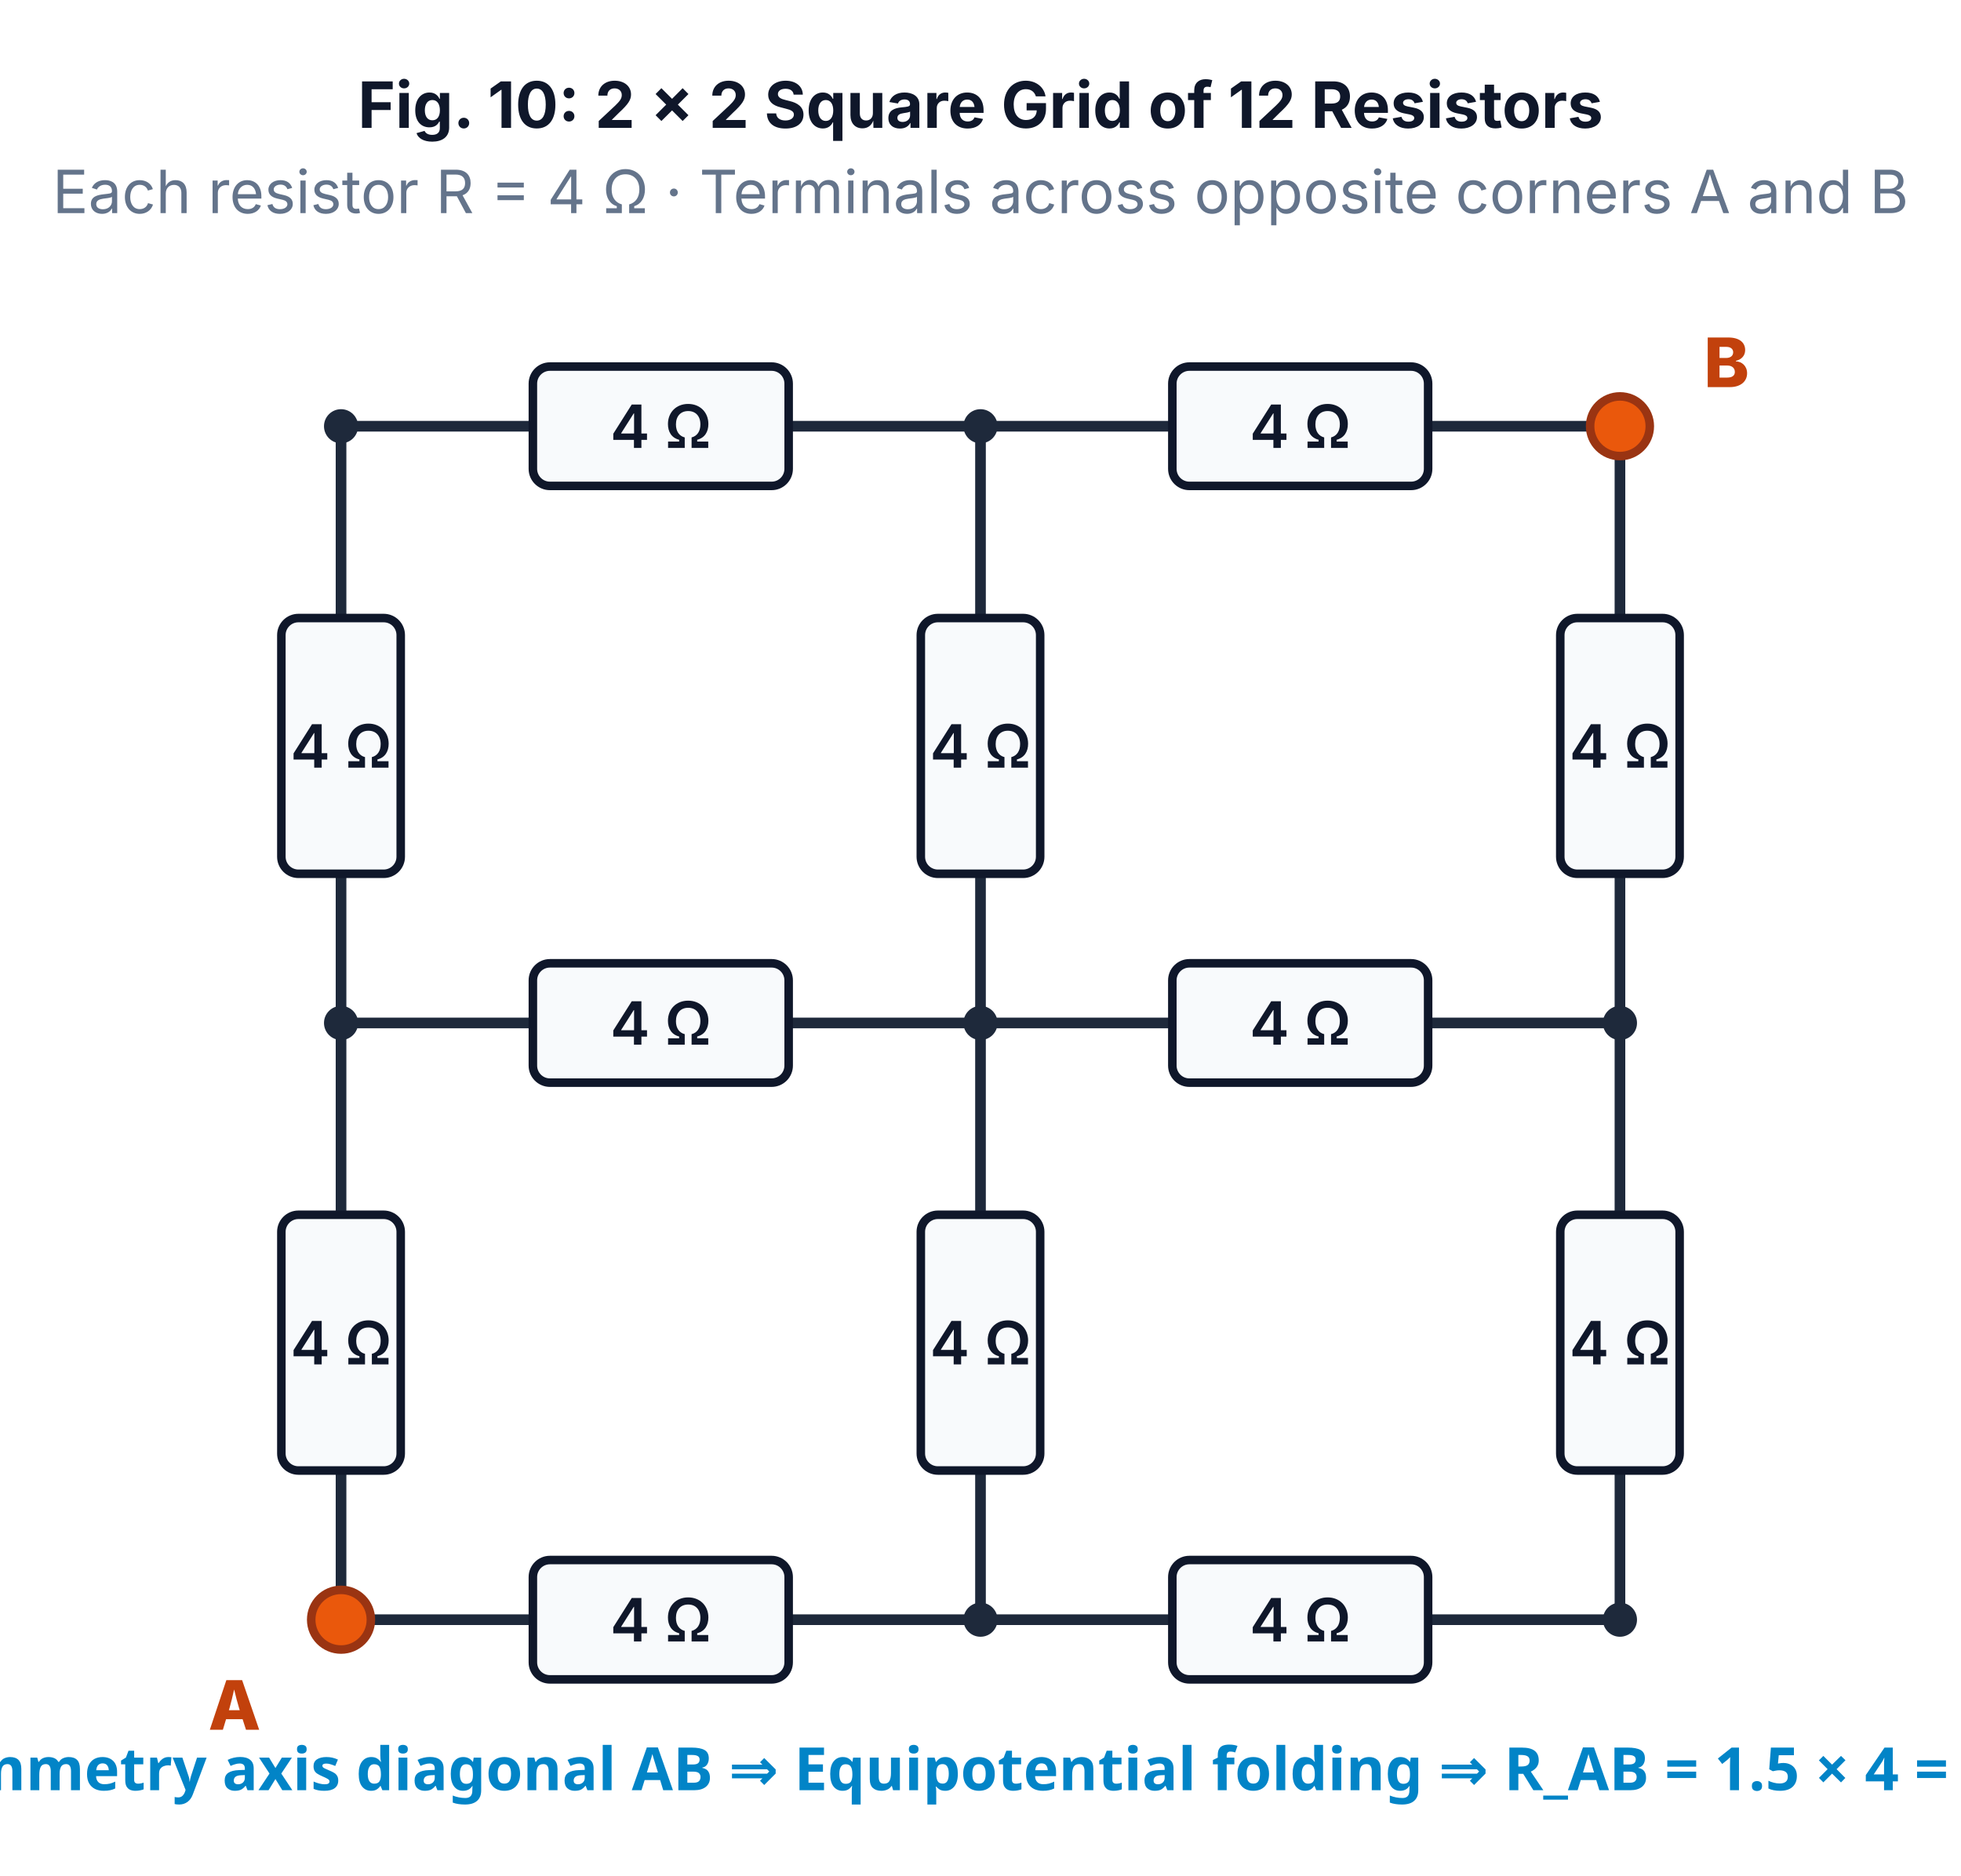
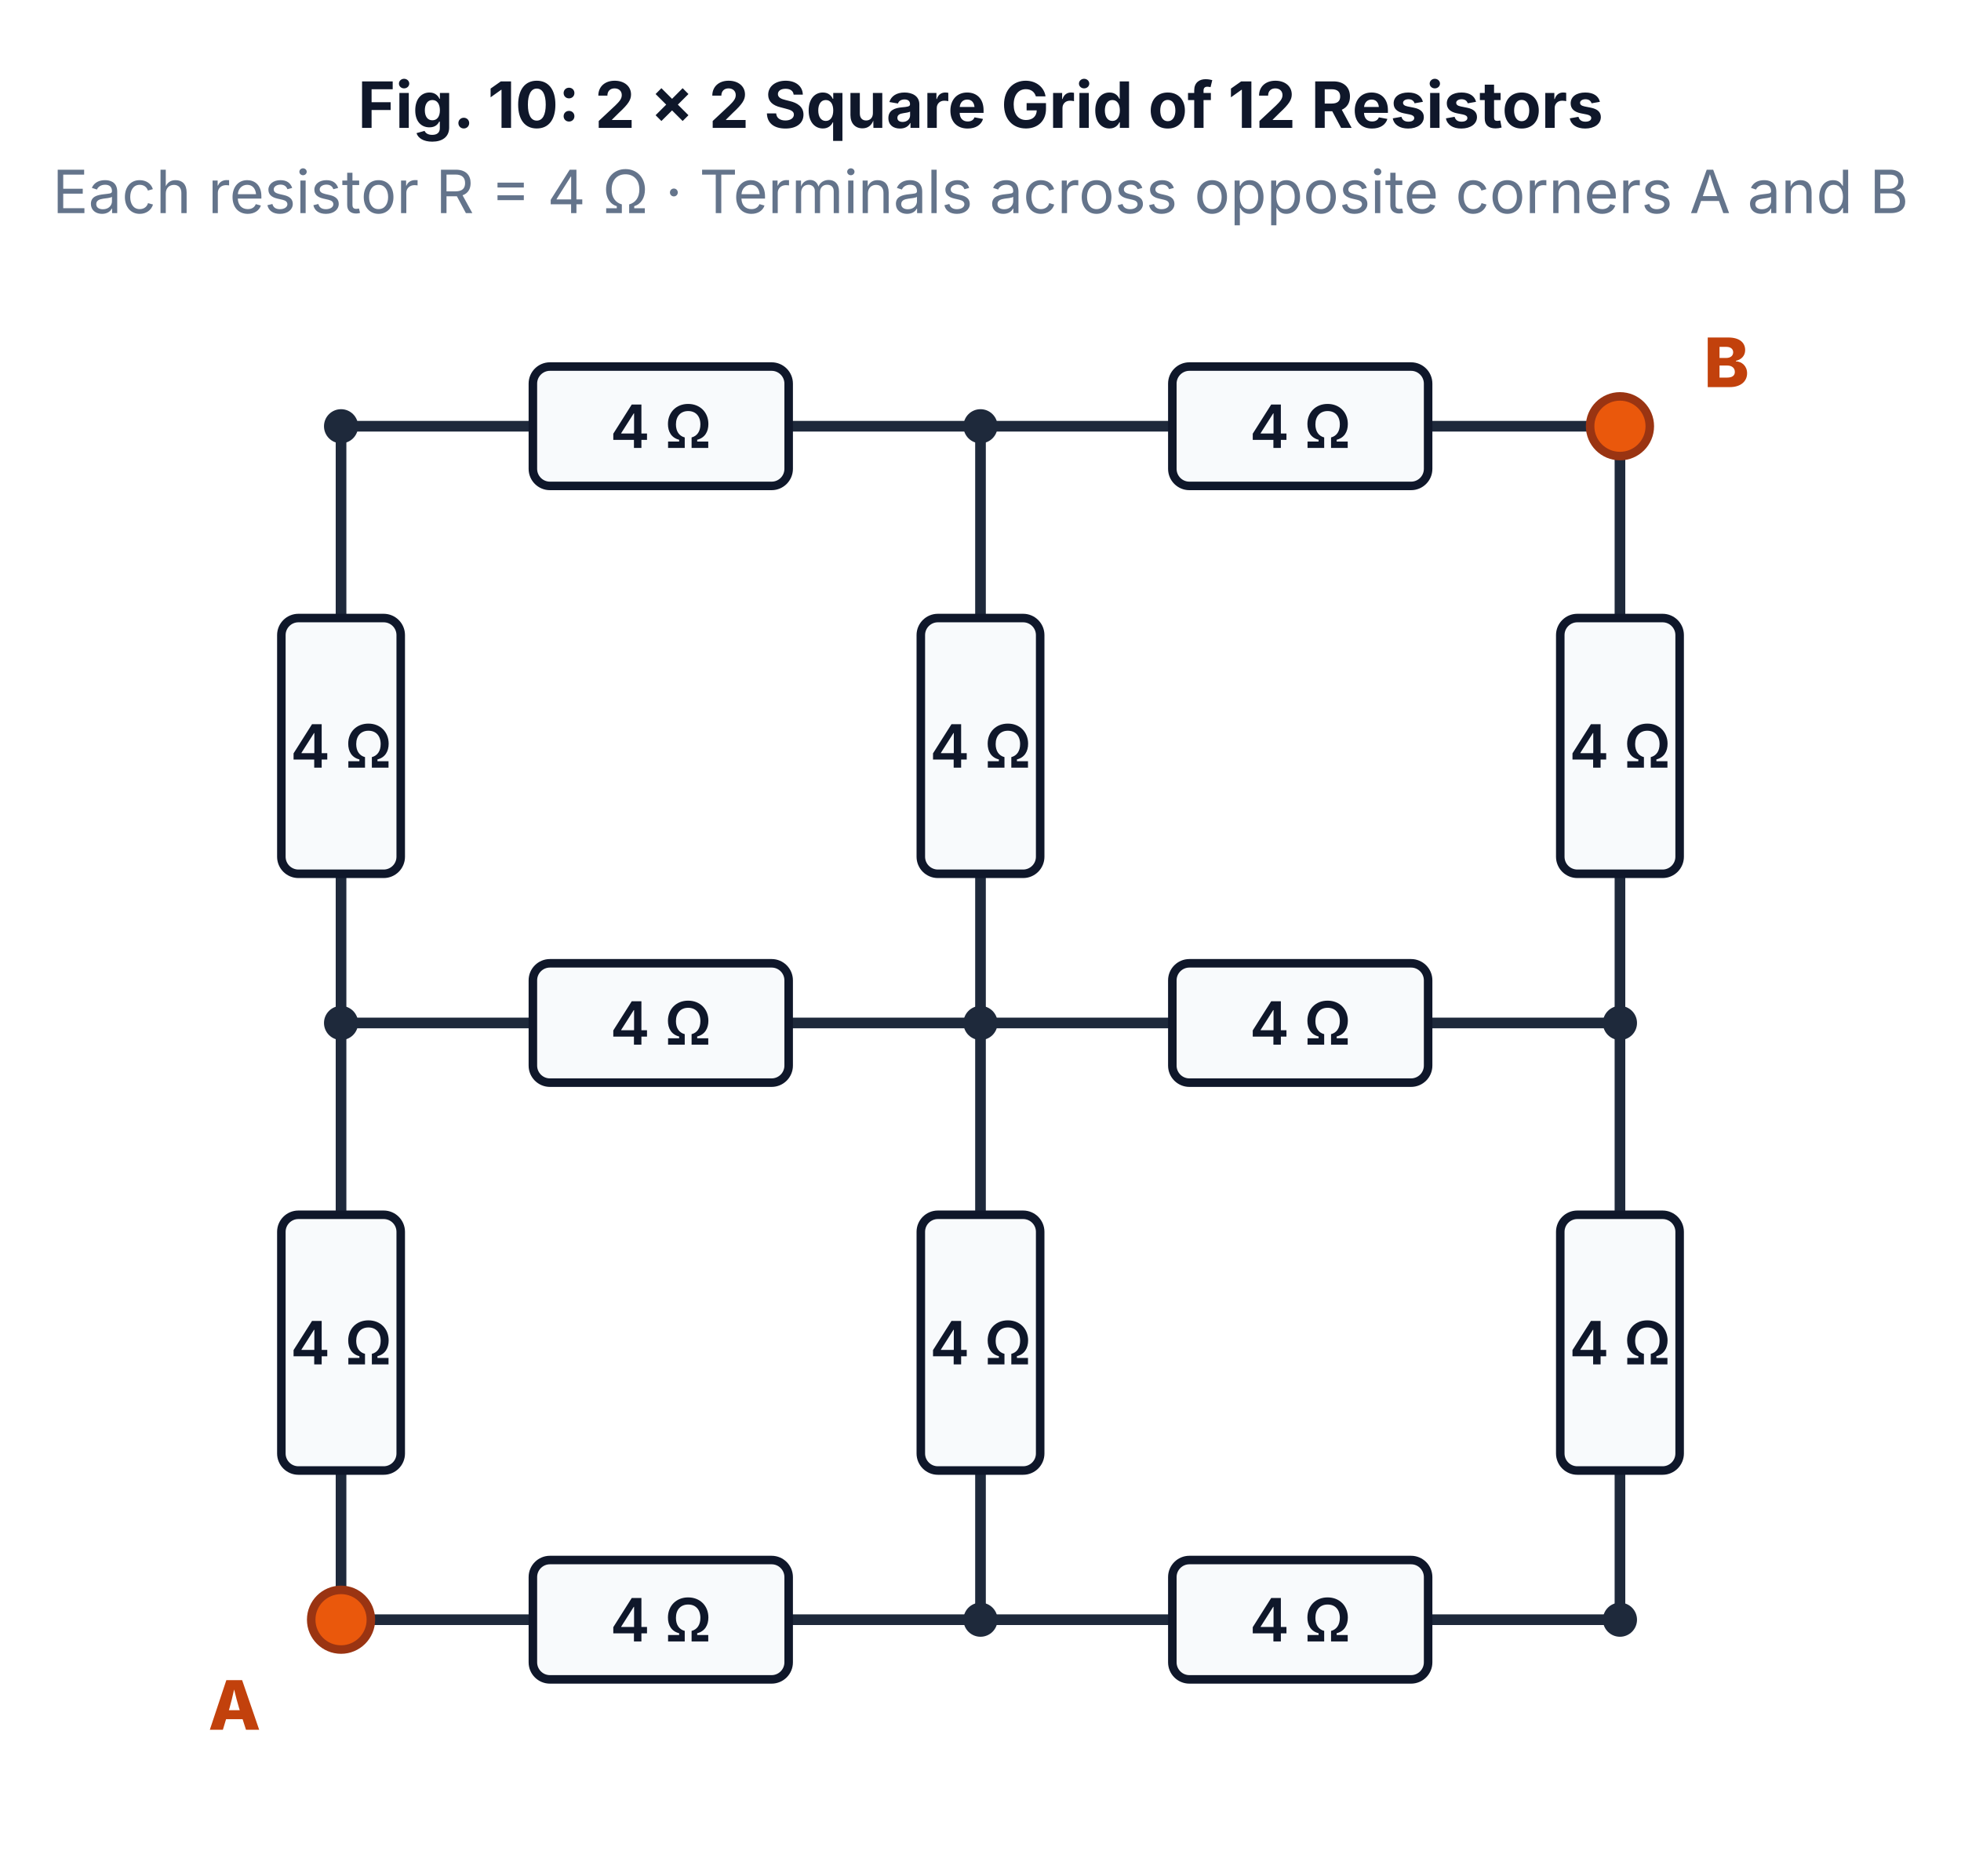
<svg xmlns="http://www.w3.org/2000/svg" viewBox="0 0 460 440" width="100%" height="100%" style="background:#ffffff; border:1.5px solid #cbd5e1; border-radius:10px;">
  <style>
    .wire { stroke: #1e293b; stroke-width: 2.5; stroke-linecap: round; stroke-linejoin: round; fill: none; }
    .dash-wire { stroke: #64748b; stroke-width: 2; stroke-dasharray: 5,4; fill: none; }
    .res-box { fill: #f8fafc; stroke: #0f172a; stroke-width: 2; rx: 4; }
    .res-lbl { font-family: system-ui, -apple-system, sans-serif; font-size: 14px; font-weight: 600; fill: #0f172a; text-anchor: middle; dominant-baseline: central; }
    .node-pt { fill: #1e293b; }
    .term-pt { fill: #ea580c; stroke: #9a3412; stroke-width: 2; }
    .term-lbl { font-family: system-ui, -apple-system, sans-serif; font-size: 16px; font-weight: 800; fill: #c2410c; text-anchor: middle; dominant-baseline: central; }
    .node-lbl { font-family: system-ui, -apple-system, sans-serif; font-size: 15px; font-weight: 700; fill: #1e293b; text-anchor: middle; dominant-baseline: central; }
    .diag-title { font-family: system-ui, -apple-system, sans-serif; font-size: 15px; font-weight: 700; fill: #0f172a; text-anchor: middle; }
    .diag-sub { font-family: system-ui, -apple-system, sans-serif; font-size: 14px; fill: #64748b; text-anchor: middle; }
  </style>
  <text x="230" y="30" class="diag-title">Fig. 10: 2 × 2 Square Grid of 12 Resistors</text>
  <text x="230" y="50" class="diag-sub">Each resistor R = 4 Ω · Terminals across opposite corners A and B</text>
  <line x1="80" y1="380" x2="380" y2="380" class="wire" />
  <rect x="125" y="366" width="60" height="28" class="res-box" />
  <text x="155" y="380" class="res-lbl">4 Ω</text>
  <rect x="275" y="366" width="60" height="28" class="res-box" />
  <text x="305" y="380" class="res-lbl">4 Ω</text>
  <line x1="80" y1="240" x2="380" y2="240" class="wire" />
  <rect x="125" y="226" width="60" height="28" class="res-box" />
  <text x="155" y="240" class="res-lbl">4 Ω</text>
  <rect x="275" y="226" width="60" height="28" class="res-box" />
  <text x="305" y="240" class="res-lbl">4 Ω</text>
  <line x1="80" y1="100" x2="380" y2="100" class="wire" />
  <rect x="125" y="86" width="60" height="28" class="res-box" />
  <text x="155" y="100" class="res-lbl">4 Ω</text>
  <rect x="275" y="86" width="60" height="28" class="res-box" />
  <text x="305" y="100" class="res-lbl">4 Ω</text>
  <line x1="80" y1="100" x2="80" y2="380" class="wire" />
  <rect x="66" y="145" width="28" height="60" class="res-box" />
  <text x="80" y="175" class="res-lbl">4 Ω</text>
  <rect x="66" y="285" width="28" height="60" class="res-box" />
  <text x="80" y="315" class="res-lbl">4 Ω</text>
  <line x1="230" y1="100" x2="230" y2="380" class="wire" />
  <rect x="216" y="145" width="28" height="60" class="res-box" />
  <text x="230" y="175" class="res-lbl">4 Ω</text>
  <rect x="216" y="285" width="28" height="60" class="res-box" />
  <text x="230" y="315" class="res-lbl">4 Ω</text>
  <line x1="380" y1="100" x2="380" y2="380" class="wire" />
  <rect x="366" y="145" width="28" height="60" class="res-box" />
  <text x="380" y="175" class="res-lbl">4 Ω</text>
  <rect x="366" y="285" width="28" height="60" class="res-box" />
  <text x="380" y="315" class="res-lbl">4 Ω</text>
  <circle cx="230" cy="380" r="4" class="node-pt" />
  <circle cx="380" cy="380" r="4" class="node-pt" />
  <circle cx="80" cy="240" r="4" class="node-pt" />
  <circle cx="230" cy="240" r="4" class="node-pt" />
  <circle cx="380" cy="240" r="4" class="node-pt" />
  <circle cx="80" cy="100" r="4" class="node-pt" />
  <circle cx="230" cy="100" r="4" class="node-pt" />
  <circle cx="80" cy="380" r="7" class="term-pt" />
  <text x="55" y="400" class="term-lbl">A</text>
  <circle cx="380" cy="100" r="7" class="term-pt" />
  <text x="405" y="85" class="term-lbl">B</text>
-   <text x="230" y="420" font-family="system-ui, sans-serif" font-size="14" font-weight="600" fill="#0284c7" text-anchor="middle">Symmetry axis diagonal AB ⇒ Equipotential folding ⇒ R_AB = 1.5 × 4 = 6 Ω</text>
</svg>
